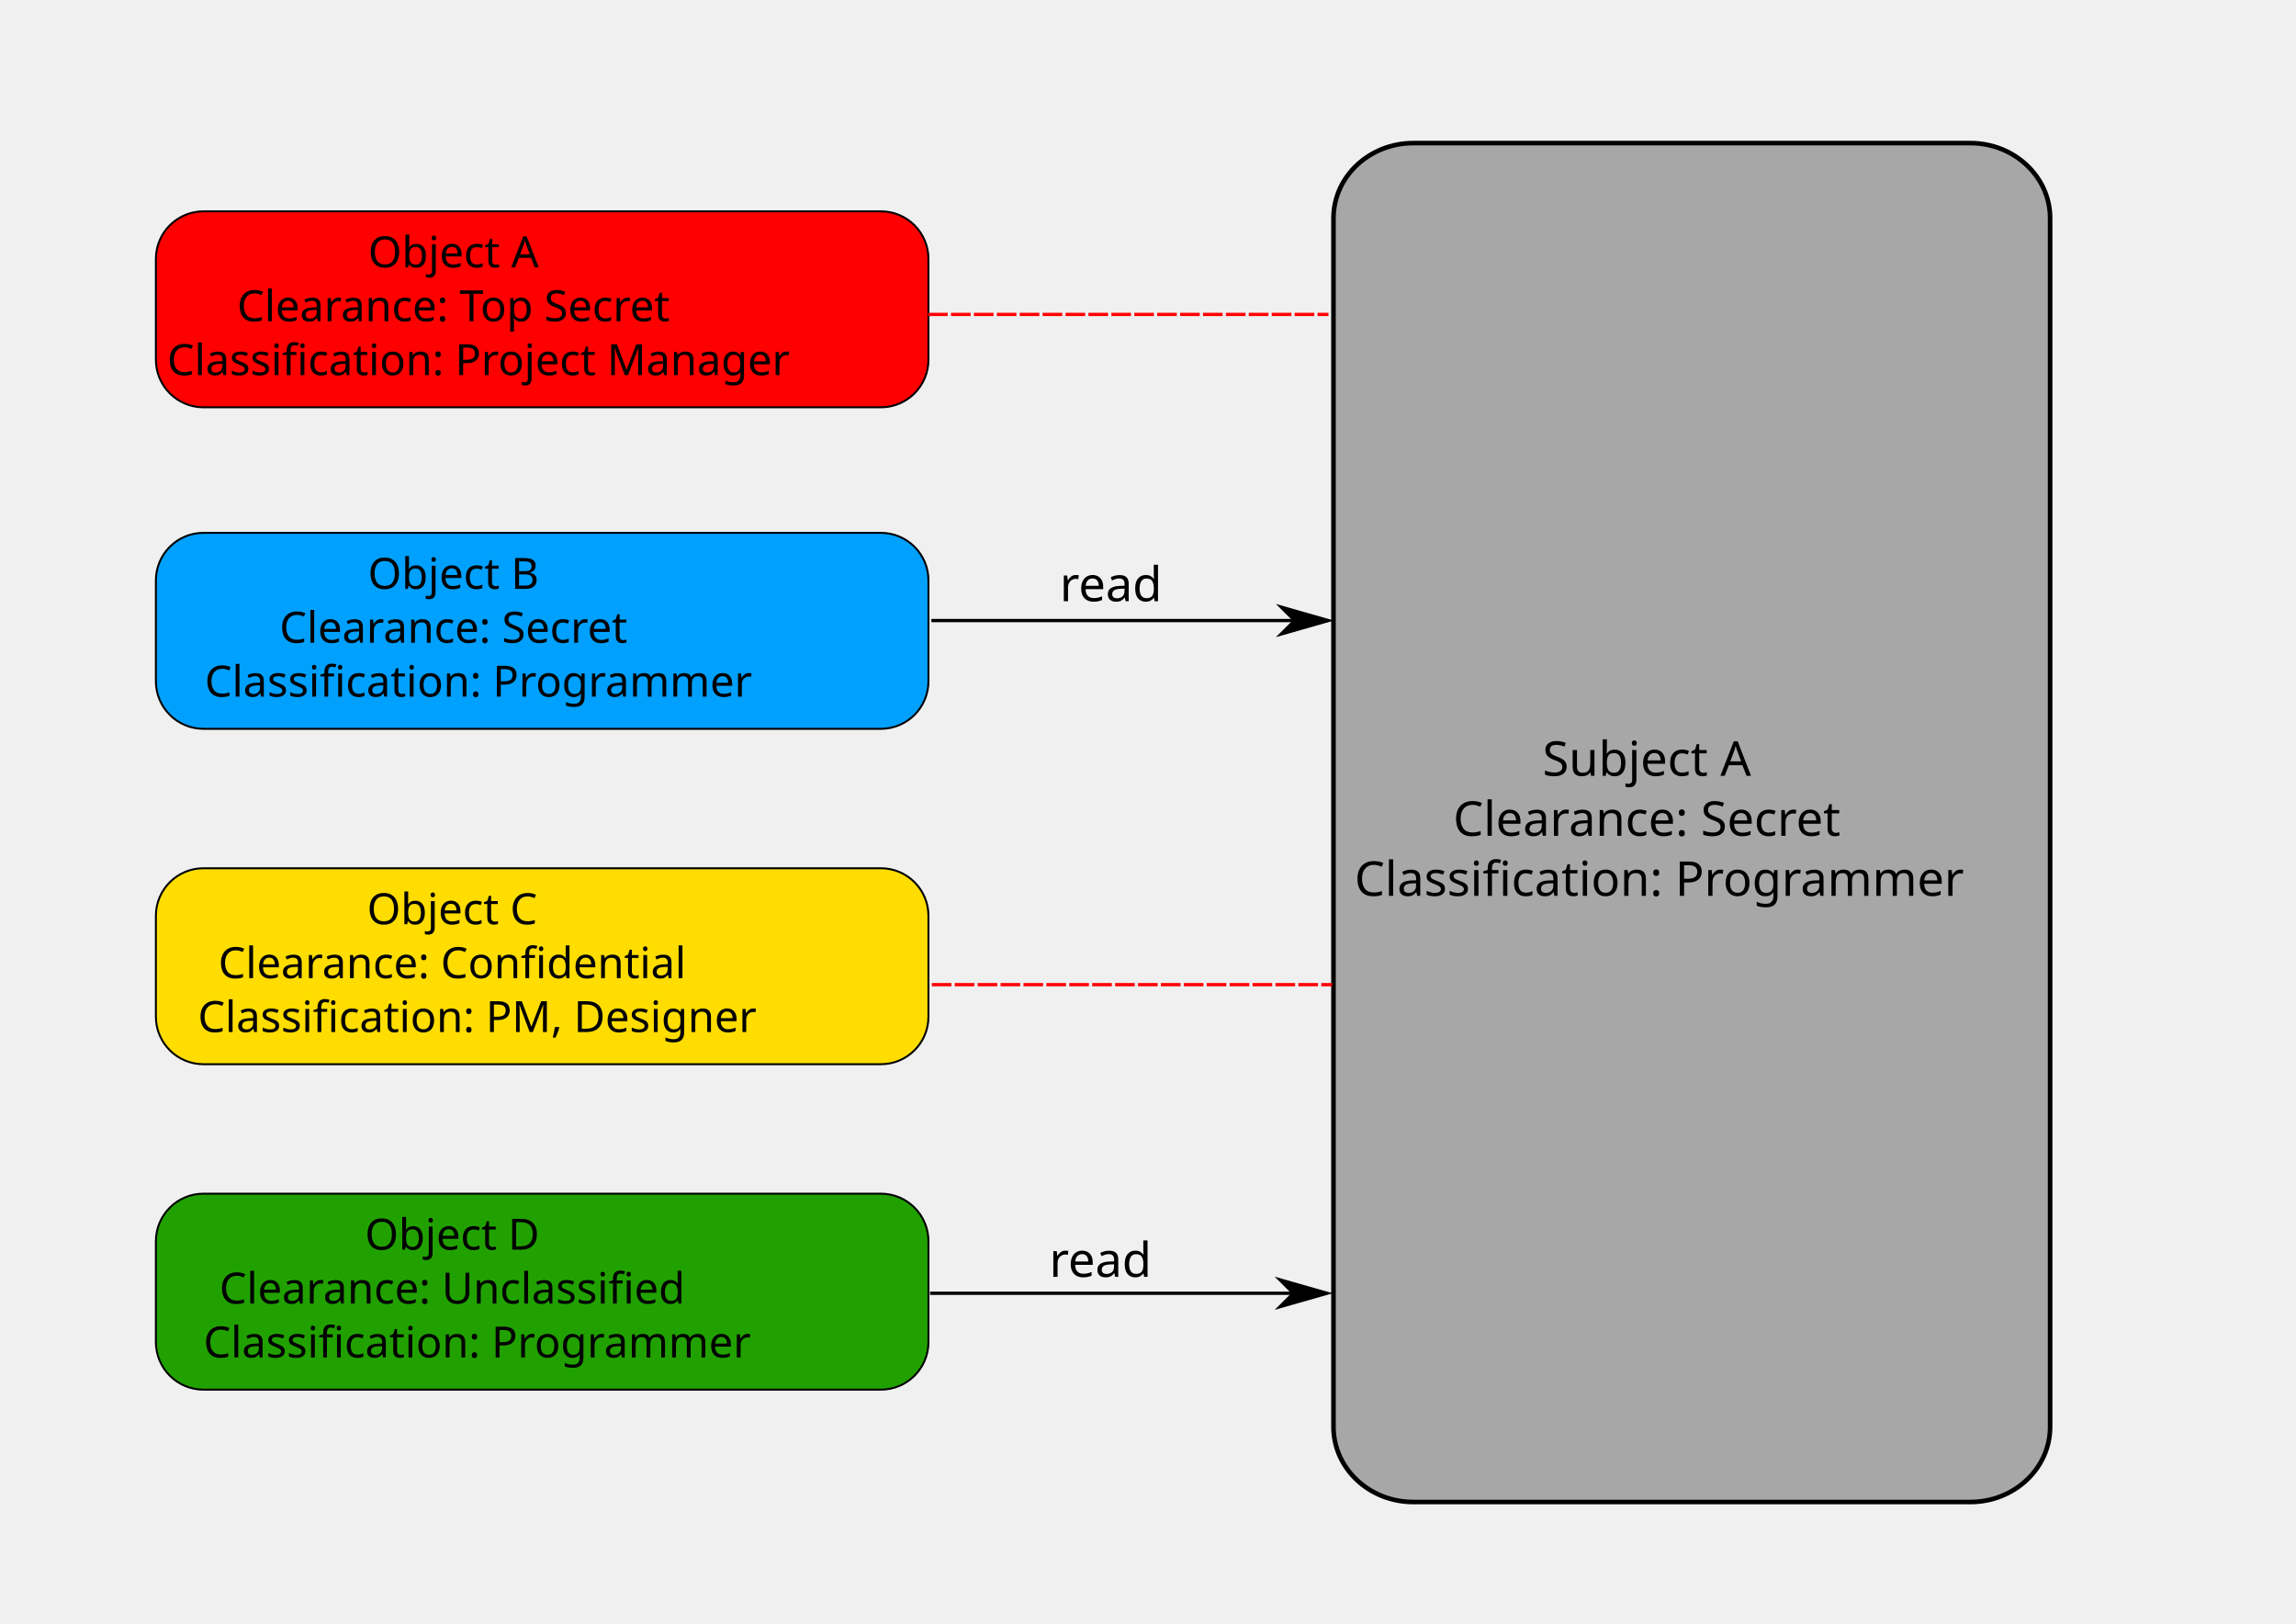
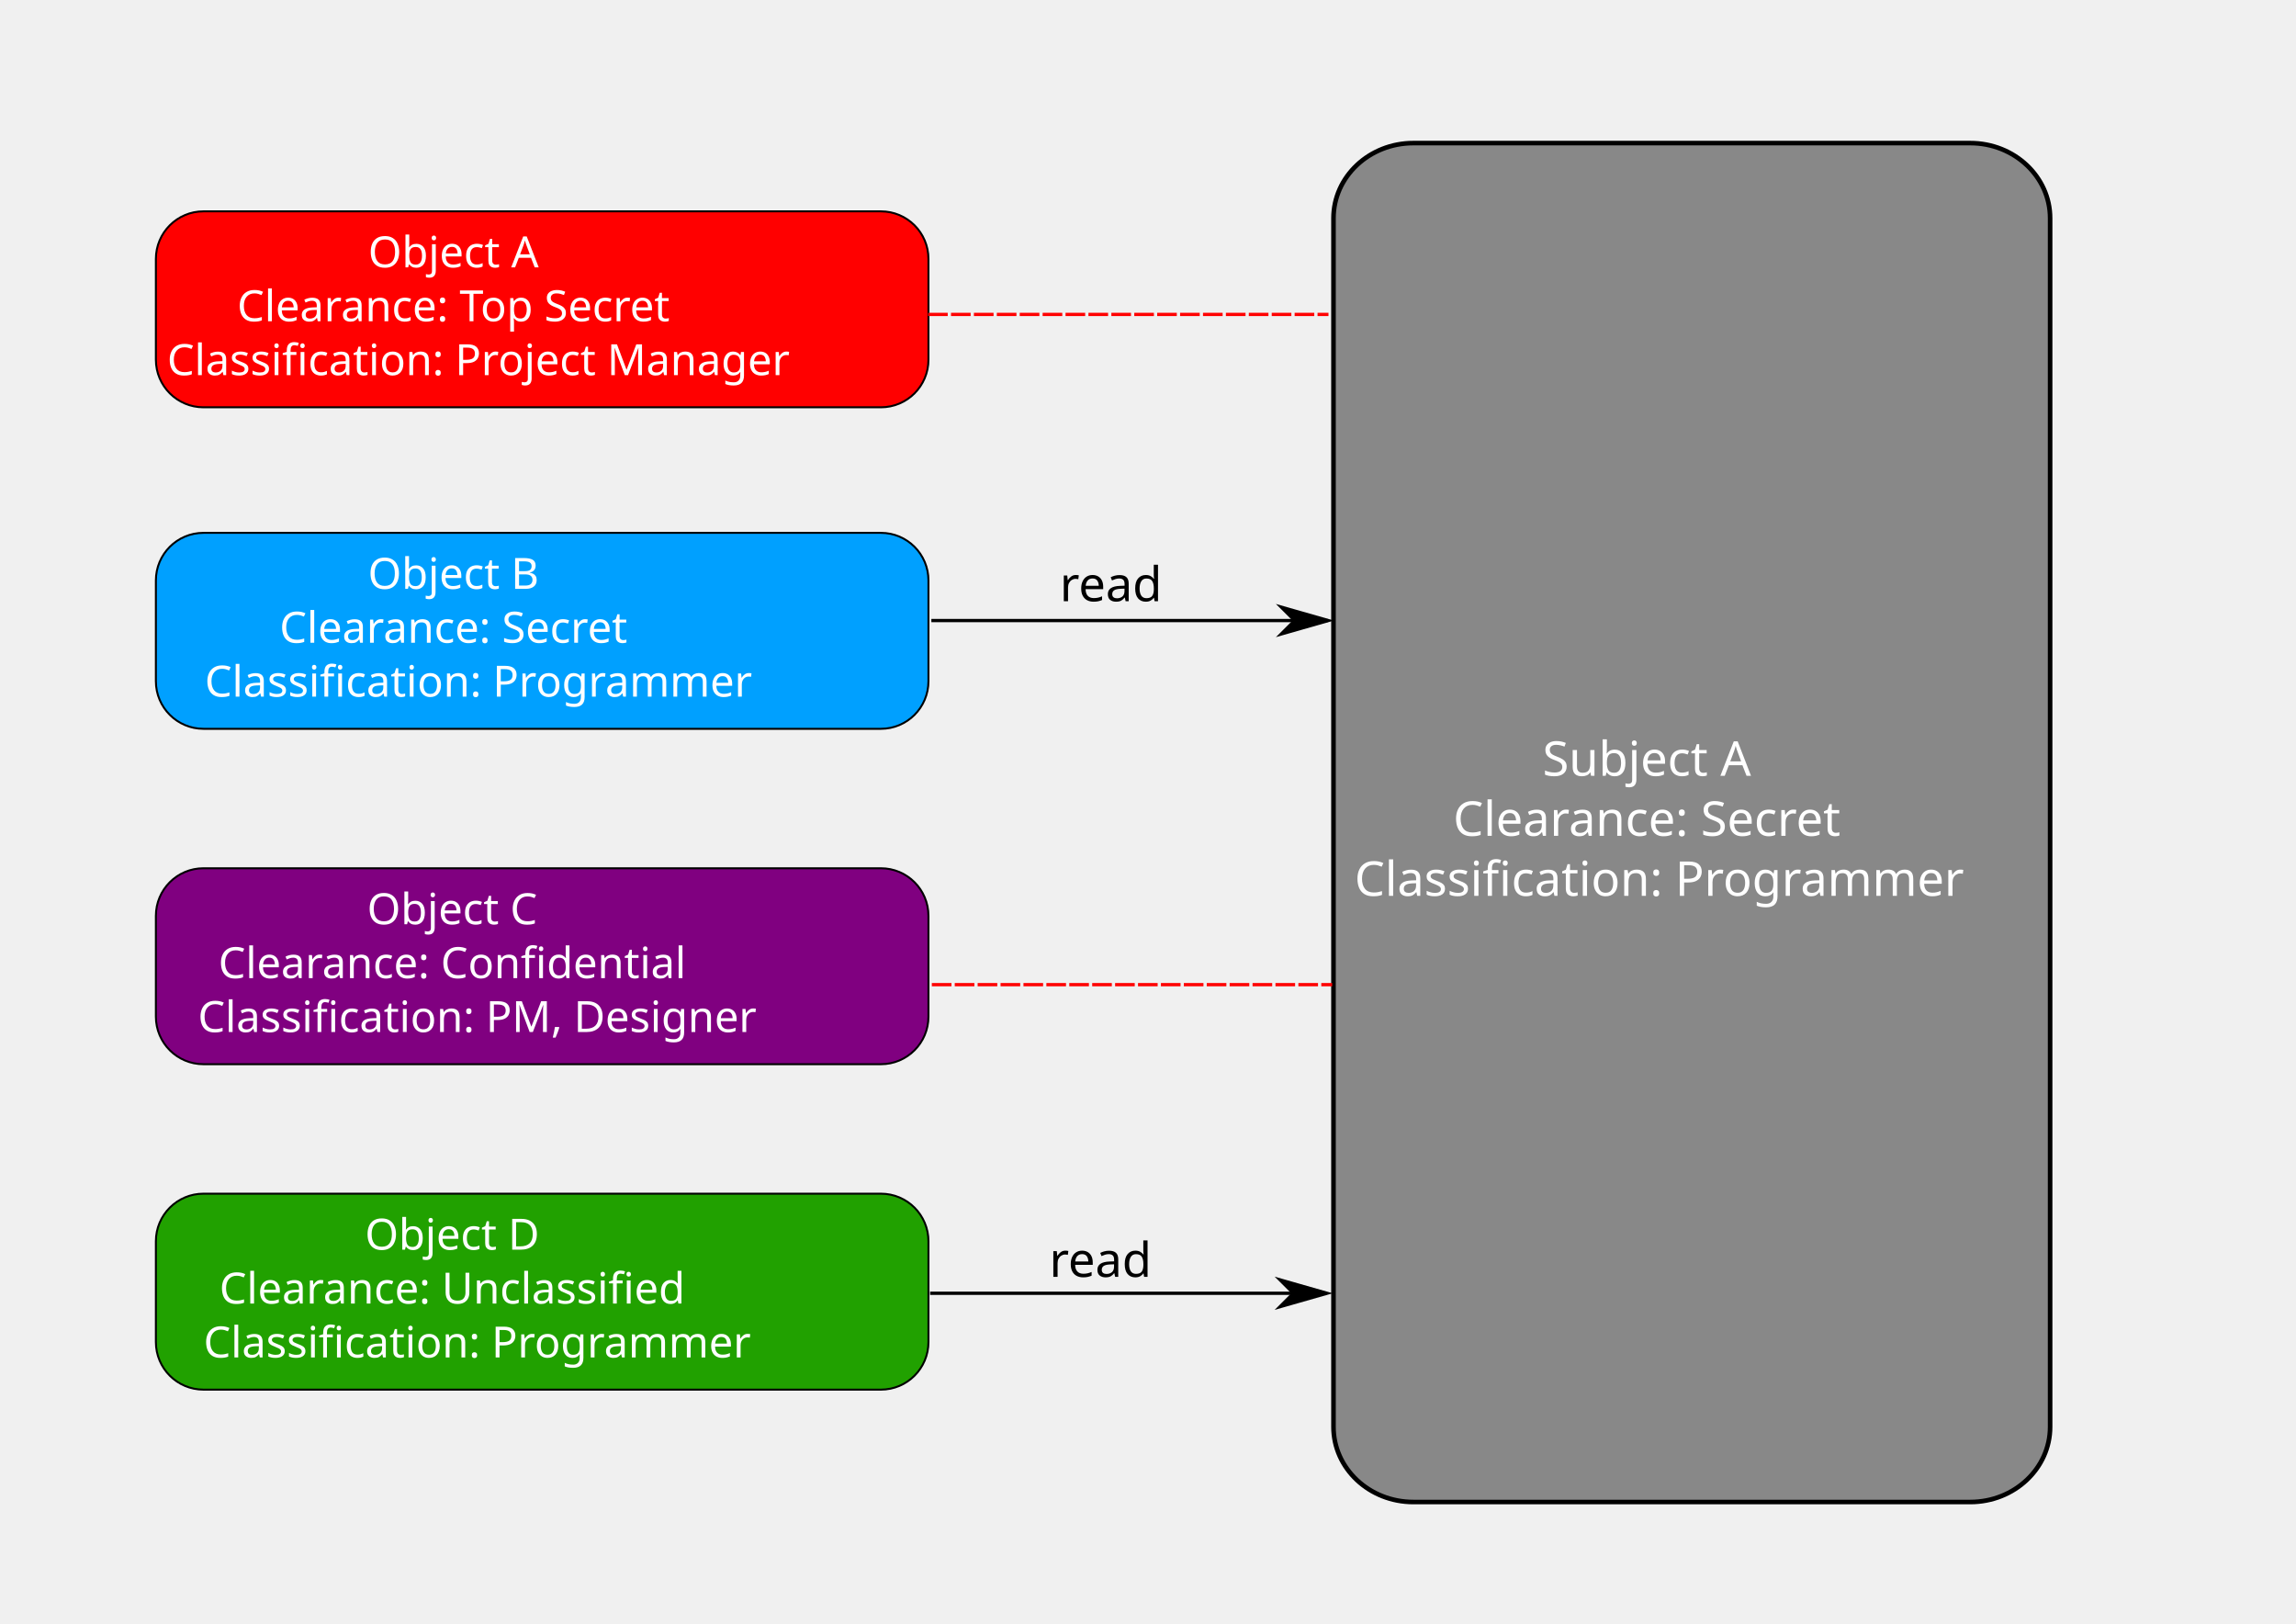
<svg xmlns="http://www.w3.org/2000/svg" width="1052.362" height="744.094" id="svg2" version="1.1">
  <defs id="defs4">
    <marker orient="auto" refY="0.0" refX="0.0" id="StopL" style="overflow:visible">
      <path id="path5605" d="M 0.0,5.65 L 0.0,-5.65" style="fill:none;fill-opacity:0.75;fill-rule:evenodd;stroke:#000000;stroke-width:1.0pt" transform="scale(0.8)" />
    </marker>
    <marker orient="auto" refY="0" refX="0" id="Arrow1Lend" style="overflow:visible">
      <path id="path4148" d="M 0,0 5,-5 -12.5,0 5,5 0,0 z" style="fill-rule:evenodd;stroke:#000000;stroke-width:1pt" transform="matrix(-0.8,0,0,-0.8,-10,0)" />
    </marker>
    <marker orient="auto" refY="0" refX="0" id="Arrow1Lend-9" style="overflow:visible">
      <path id="path4148-4" d="M 0,0 5,-5 -12.5,0 5,5 0,0 z" style="fill-rule:evenodd;stroke:#000000;stroke-width:1pt" transform="matrix(-0.8,0,0,-0.8,-10,0)" />
    </marker>
    <marker orient="auto" refY="0" refX="0" id="Arrow1Lend-1" style="overflow:visible">
      <path id="path4148-40" d="M 0,0 5,-5 -12.5,0 5,5 0,0 z" style="fill-rule:evenodd;stroke:#000000;stroke-width:1pt" transform="matrix(-0.8,0,0,-0.8,-10,0)" />
    </marker>
    <marker orient="auto" refY="0" refX="0" id="Arrow1Lend-1-5" style="overflow:visible">
      <path id="path4148-40-0" d="M 0,0 5,-5 -12.5,0 5,5 0,0 z" style="fill-rule:evenodd;stroke:#000000;stroke-width:1pt" transform="matrix(-0.8,0,0,-0.8,-10,0)" />
    </marker>
    <marker orient="auto" refY="0" refX="0" id="Arrow1Lend-1-4" style="overflow:visible">
      <path id="path4148-40-4" d="M 0,0 5,-5 -12.5,0 5,5 0,0 z" style="fill-rule:evenodd;stroke:#000000;stroke-width:1pt" transform="matrix(-0.8,0,0,-0.8,-10,0)" />
    </marker>
    <marker orient="auto" refY="0" refX="0" id="Arrow1Lend-1-7" style="overflow:visible">
      <path id="path4148-40-9" d="M 0,0 5,-5 -12.5,0 5,5 0,0 z" style="fill-rule:evenodd;stroke:#000000;stroke-width:1pt" transform="matrix(-0.8,0,0,-0.8,-10,0)" />
    </marker>
    <marker orient="auto" refY="0" refX="0" id="Arrow1Lend-1-42" style="overflow:visible">
      <path id="path4148-40-02" d="M 0,0 5,-5 -12.5,0 5,5 0,0 z" style="fill-rule:evenodd;stroke:#000000;stroke-width:1pt" transform="matrix(-0.8,0,0,-0.8,-10,0)" />
    </marker>
  </defs>
  <g id="layer1" transform="translate(0,-308.2677)">
    <rect style="fill:#ff0000;stroke:#000000;stroke-width:0.898;stroke-opacity:1" id="rect2991" width="354.102" height="89.808" x="71.449" y="405.119" ry="21.811" />
    <text xml:space="preserve" style="font-size:44.091px;font-style:normal;font-weight:normal;line-height:125%;letter-spacing:0px;word-spacing:0px;fill:#000000;fill-opacity:1;stroke:none;font-family:Sans" x="247.955" y="430.777" id="text2995">
-       <tspan id="tspan2997" x="247.955" y="430.777" style="font-size:19.758px;font-style:normal;font-variant:normal;font-weight:normal;font-stretch:normal;text-align:center;line-height:125%;writing-mode:lr-tb;text-anchor:middle;font-family:Sans;-inkscape-font-specification:Sans">Object A</tspan>
-       <tspan x="247.955" y="455.474" id="tspan4585" style="font-size:19.758px;font-style:normal;font-variant:normal;font-weight:normal;font-stretch:normal;text-align:center;line-height:125%;writing-mode:lr-tb;text-anchor:middle;font-family:Sans;-inkscape-font-specification:Sans">Clearance: Top Secret</tspan>
-       <tspan x="247.955" y="480.172" id="tspan4587" style="font-size:19.758px;font-style:normal;font-variant:normal;font-weight:normal;font-stretch:normal;text-align:center;line-height:125%;writing-mode:lr-tb;text-anchor:middle;font-family:Sans;-inkscape-font-specification:Sans">Classification: Project Manager</tspan>
+       <tspan id="tspan2997" x="247.955" y="430.777" style="font-size:19.758px;font-style:normal;font-variant:normal;font-weight:normal;font-stretch:normal;text-align:center;line-height:125%;writing-mode:lr-tb;text-anchor:middle;font-family:Sans;-inkscape-font-specification:Sans;fill:#ffffff">Object A</tspan>
+       <tspan x="247.955" y="455.474" id="tspan4585" style="font-size:19.758px;font-style:normal;font-variant:normal;font-weight:normal;font-stretch:normal;text-align:center;line-height:125%;writing-mode:lr-tb;text-anchor:middle;font-family:Sans;-inkscape-font-specification:Sans;fill:#ffffff">Clearance: Top Secret</tspan>
+       <tspan x="247.955" y="480.172" id="tspan4587" style="font-size:19.758px;font-style:normal;font-variant:normal;font-weight:normal;font-stretch:normal;text-align:center;line-height:125%;writing-mode:lr-tb;text-anchor:middle;font-family:Sans;-inkscape-font-specification:Sans;fill:#ffffff">Classification: Project Manager</tspan>
    </text>
    <rect style="fill:#00a0ff;fill-opacity:1;stroke:#000000;stroke-width:0.898;stroke-opacity:1" id="rect2991-3" width="354.102" height="89.808" x="71.449" y="552.455" ry="21.811" />
    <text xml:space="preserve" style="font-size:44.091px;font-style:normal;font-weight:normal;line-height:125%;letter-spacing:0px;word-spacing:0px;fill:#000000;fill-opacity:1;stroke:none;font-family:Sans" x="247.955" y="578.113" id="text2995-6">
-       <tspan x="247.955" y="578.113" id="tspan3810" style="font-size:19.758px;text-align:center;text-anchor:middle">Object B</tspan>
-       <tspan x="247.955" y="602.81" style="font-size:19.758px;text-align:center;text-anchor:middle" id="tspan4589">Clearance: Secret</tspan>
-       <tspan x="247.955" y="627.508" style="font-size:19.758px;text-align:center;text-anchor:middle" id="tspan4591">Classification: Programmer</tspan>
+       <tspan x="247.955" y="578.113" id="tspan3810" style="font-size:19.758px;text-align:center;text-anchor:middle;fill:#ffffff">Object B</tspan>
+       <tspan x="247.955" y="602.81" style="font-size:19.758px;text-align:center;text-anchor:middle;fill:#ffffff" id="tspan4589">Clearance: Secret</tspan>
+       <tspan x="247.955" y="627.508" style="font-size:19.758px;text-align:center;text-anchor:middle;fill:#ffffff" id="tspan4591">Classification: Programmer</tspan>
    </text>
    <rect style="fill:#21a100;fill-opacity:1;stroke:#000000;stroke-width:0.898;stroke-opacity:1" id="rect2991-1" width="354.102" height="89.808" x="71.449" y="855.294" ry="21.811" />
    <text xml:space="preserve" style="font-size:44.091px;font-style:normal;font-weight:normal;line-height:125%;letter-spacing:0px;word-spacing:0px;fill:#000000;fill-opacity:1;stroke:none;font-family:Sans" x="247.39" y="880.952" id="text2995-0">
-       <tspan id="tspan2997-7" x="247.39" y="880.952" style="font-size:19.758px;text-align:center;text-anchor:middle">Object D</tspan>
-       <tspan x="247.39" y="905.65" style="font-size:19.758px;text-align:center;text-anchor:middle" id="tspan4597">Clearance: Unclassified</tspan>
-       <tspan x="247.39" y="930.347" style="font-size:19.758px;text-align:center;text-anchor:middle" id="tspan4599">Classification: Programmer</tspan>
+       <tspan id="tspan2997-7" x="247.39" y="880.952" style="font-size:19.758px;text-align:center;text-anchor:middle;fill:#ffffff">Object D</tspan>
+       <tspan x="247.39" y="905.65" style="font-size:19.758px;text-align:center;text-anchor:middle;fill:#ffffff" id="tspan4597">Clearance: Unclassified</tspan>
+       <tspan x="247.39" y="930.347" style="font-size:19.758px;text-align:center;text-anchor:middle;fill:#ffffff" id="tspan4599">Classification: Programmer</tspan>
    </text>
-     <rect style="fill:#ffdd00;fill-opacity:1;stroke:#000000;stroke-width:0.898;stroke-opacity:1" id="rect2991-11" width="354.102" height="89.808" x="71.449" y="706.162" ry="21.811" />
+     <rect style="fill:#800080;fill-opacity:1;stroke:#000000;stroke-width:0.898;stroke-opacity:1" id="rect2991-11" width="354.102" height="89.808" x="71.449" y="706.162" ry="21.811" />
    <text xml:space="preserve" style="font-size:44.091px;font-style:normal;font-weight:normal;line-height:125%;letter-spacing:0px;word-spacing:0px;fill:#000000;fill-opacity:1;stroke:none;font-family:Sans" x="247.39" y="731.82" id="text2995-7">
-       <tspan x="247.39" y="731.82" id="tspan5542" style="font-size:19.758px;text-align:center;text-anchor:middle">Object C</tspan>
-       <tspan x="247.39" y="756.518" style="font-size:19.758px;text-align:center;text-anchor:middle" id="tspan4593">Clearance: Confidential</tspan>
-       <tspan x="247.39" y="781.215" style="font-size:19.758px;text-align:center;text-anchor:middle" id="tspan4601">Classification: PM, Designer</tspan>
+       <tspan x="247.39" y="731.82" id="tspan5542" style="font-size:19.758px;text-align:center;text-anchor:middle;fill:#ffffff">Object C</tspan>
+       <tspan x="247.39" y="756.518" style="font-size:19.758px;text-align:center;text-anchor:middle;fill:#ffffff" id="tspan4593">Clearance: Confidential</tspan>
+       <tspan x="247.39" y="781.215" style="font-size:19.758px;text-align:center;text-anchor:middle;fill:#ffffff" id="tspan4601">Classification: PM, Designer</tspan>
    </text>
-     <rect style="fill:#000000;fill-opacity:0.306;stroke:#000000;stroke-width:2.103;stroke-miterlimit:4;stroke-opacity:1;stroke-dasharray:none" id="rect7891" width="328.469" height="622.755" x="611.194" y="373.842" rx="36.612" ry="34.433" />
+     <rect style="fill:#000000;fill-opacity:0.431;stroke:#000000;stroke-width:2.103;stroke-miterlimit:4;stroke-opacity:1;stroke-dasharray:none" id="rect7891" width="328.469" height="622.755" x="611.194" y="373.842" rx="36.612" ry="34.433" />
    <text xml:space="preserve" style="font-size:22px;font-style:normal;font-weight:normal;line-height:125%;letter-spacing:0px;word-spacing:0px;fill:#000000;fill-opacity:1;stroke:none;font-family:Sans" x="774.822" y="663.789" id="text8419">
-       <tspan id="tspan8421" x="774.822" y="663.789" style="text-align:center;text-anchor:middle">Subject A</tspan>
-       <tspan x="774.822" y="691.289" id="tspan8423" style="text-align:center;text-anchor:middle">Clearance: Secret</tspan>
-       <tspan x="774.822" y="718.789" id="tspan8425" style="text-align:center;text-anchor:middle">Classification: Programmer</tspan>
+       <tspan id="tspan8421" x="774.822" y="663.789" style="text-align:center;text-anchor:middle;fill:#ffffff">Subject A</tspan>
+       <tspan x="774.822" y="691.289" id="tspan8423" style="text-align:center;text-anchor:middle;fill:#ffffff">Clearance: Secret</tspan>
+       <tspan x="774.822" y="718.789" id="tspan8425" style="text-align:center;text-anchor:middle;fill:#ffffff">Classification: Programmer</tspan>
    </text>
    <path style="fill:none;stroke:#ff0000;stroke-width:1.5;stroke-linecap:butt;stroke-linejoin:miter;stroke-miterlimit:4;stroke-opacity:1;stroke-dasharray:9,1.5;stroke-dashoffset:0;marker-mid:none;marker-end:none" d="m 425.387,452.362 183.511,0" id="path8427" />
    <path style="fill:none;stroke:#000000;stroke-width:1.5;stroke-linecap:butt;stroke-linejoin:miter;stroke-opacity:1;marker-end:url(#Arrow1Lend-1);stroke-miterlimit:4;stroke-dasharray:none" d="m 426.317,900.934 181.652,0" id="path10507-6" />
    <text xml:space="preserve" style="font-size:22px;font-style:normal;font-weight:normal;line-height:125%;letter-spacing:0px;word-spacing:0px;fill:#000000;fill-opacity:1;stroke:none;font-family:Sans" x="485.714" y="583.791" id="text10732">
      <tspan id="tspan10734" x="485.714" y="583.791">read</tspan>
    </text>
    <text xml:space="preserve" style="font-size:22px;font-style:normal;font-weight:normal;line-height:125%;letter-spacing:0px;word-spacing:0px;fill:#000000;fill-opacity:1;stroke:none;font-family:Sans" x="480.921" y="893.421" id="text10732-9">
      <tspan id="tspan10734-4" x="480.921" y="893.421">read</tspan>
    </text>
    <path style="fill:none;stroke:#000000;stroke-width:1.5;stroke-linecap:butt;stroke-linejoin:miter;stroke-miterlimit:4;stroke-opacity:1;stroke-dasharray:none;marker-end:url(#Arrow1Lend-1)" d="m 426.889,592.648 181.652,0" id="path10507-6-33" />
    <path style="fill:none;stroke:#ff0000;stroke-width:1.5;stroke-linecap:butt;stroke-linejoin:miter;stroke-miterlimit:4;stroke-opacity:1;stroke-dasharray:9, 1.5;stroke-dashoffset:0;marker-mid:none;marker-end:none" d="m 427.102,759.505 183.511,0" id="path8427-5" />
  </g>
</svg>
